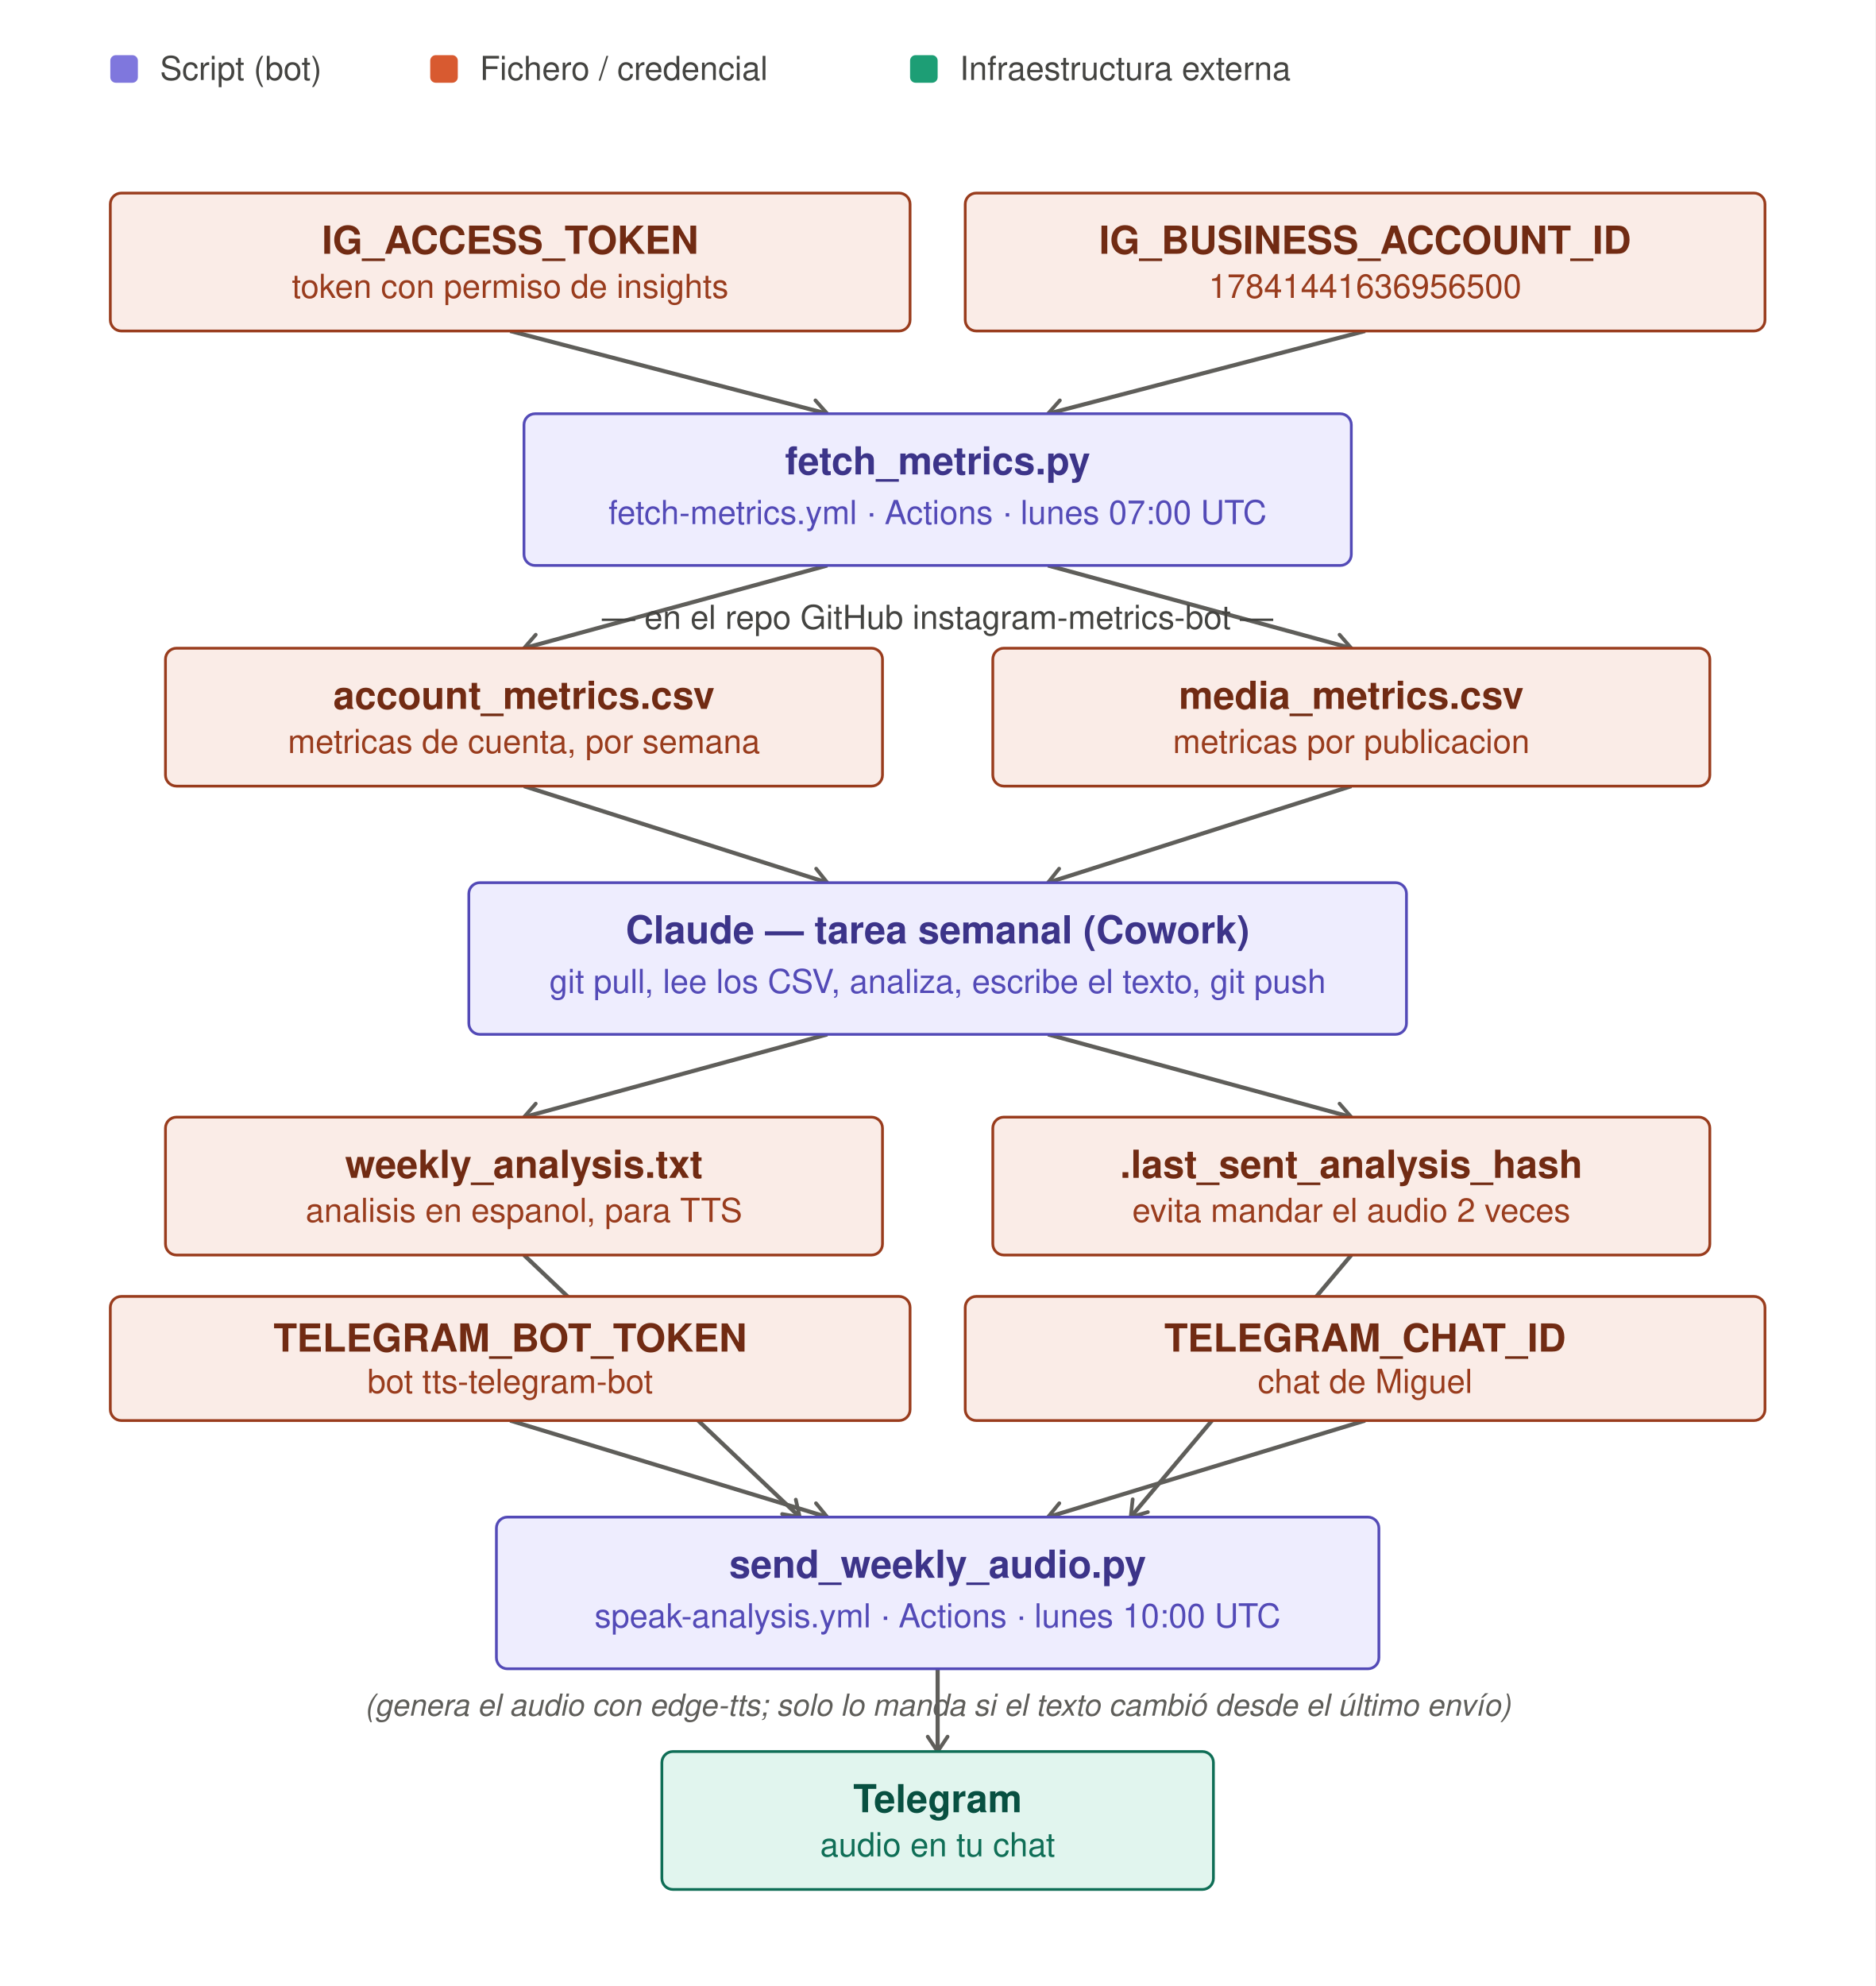
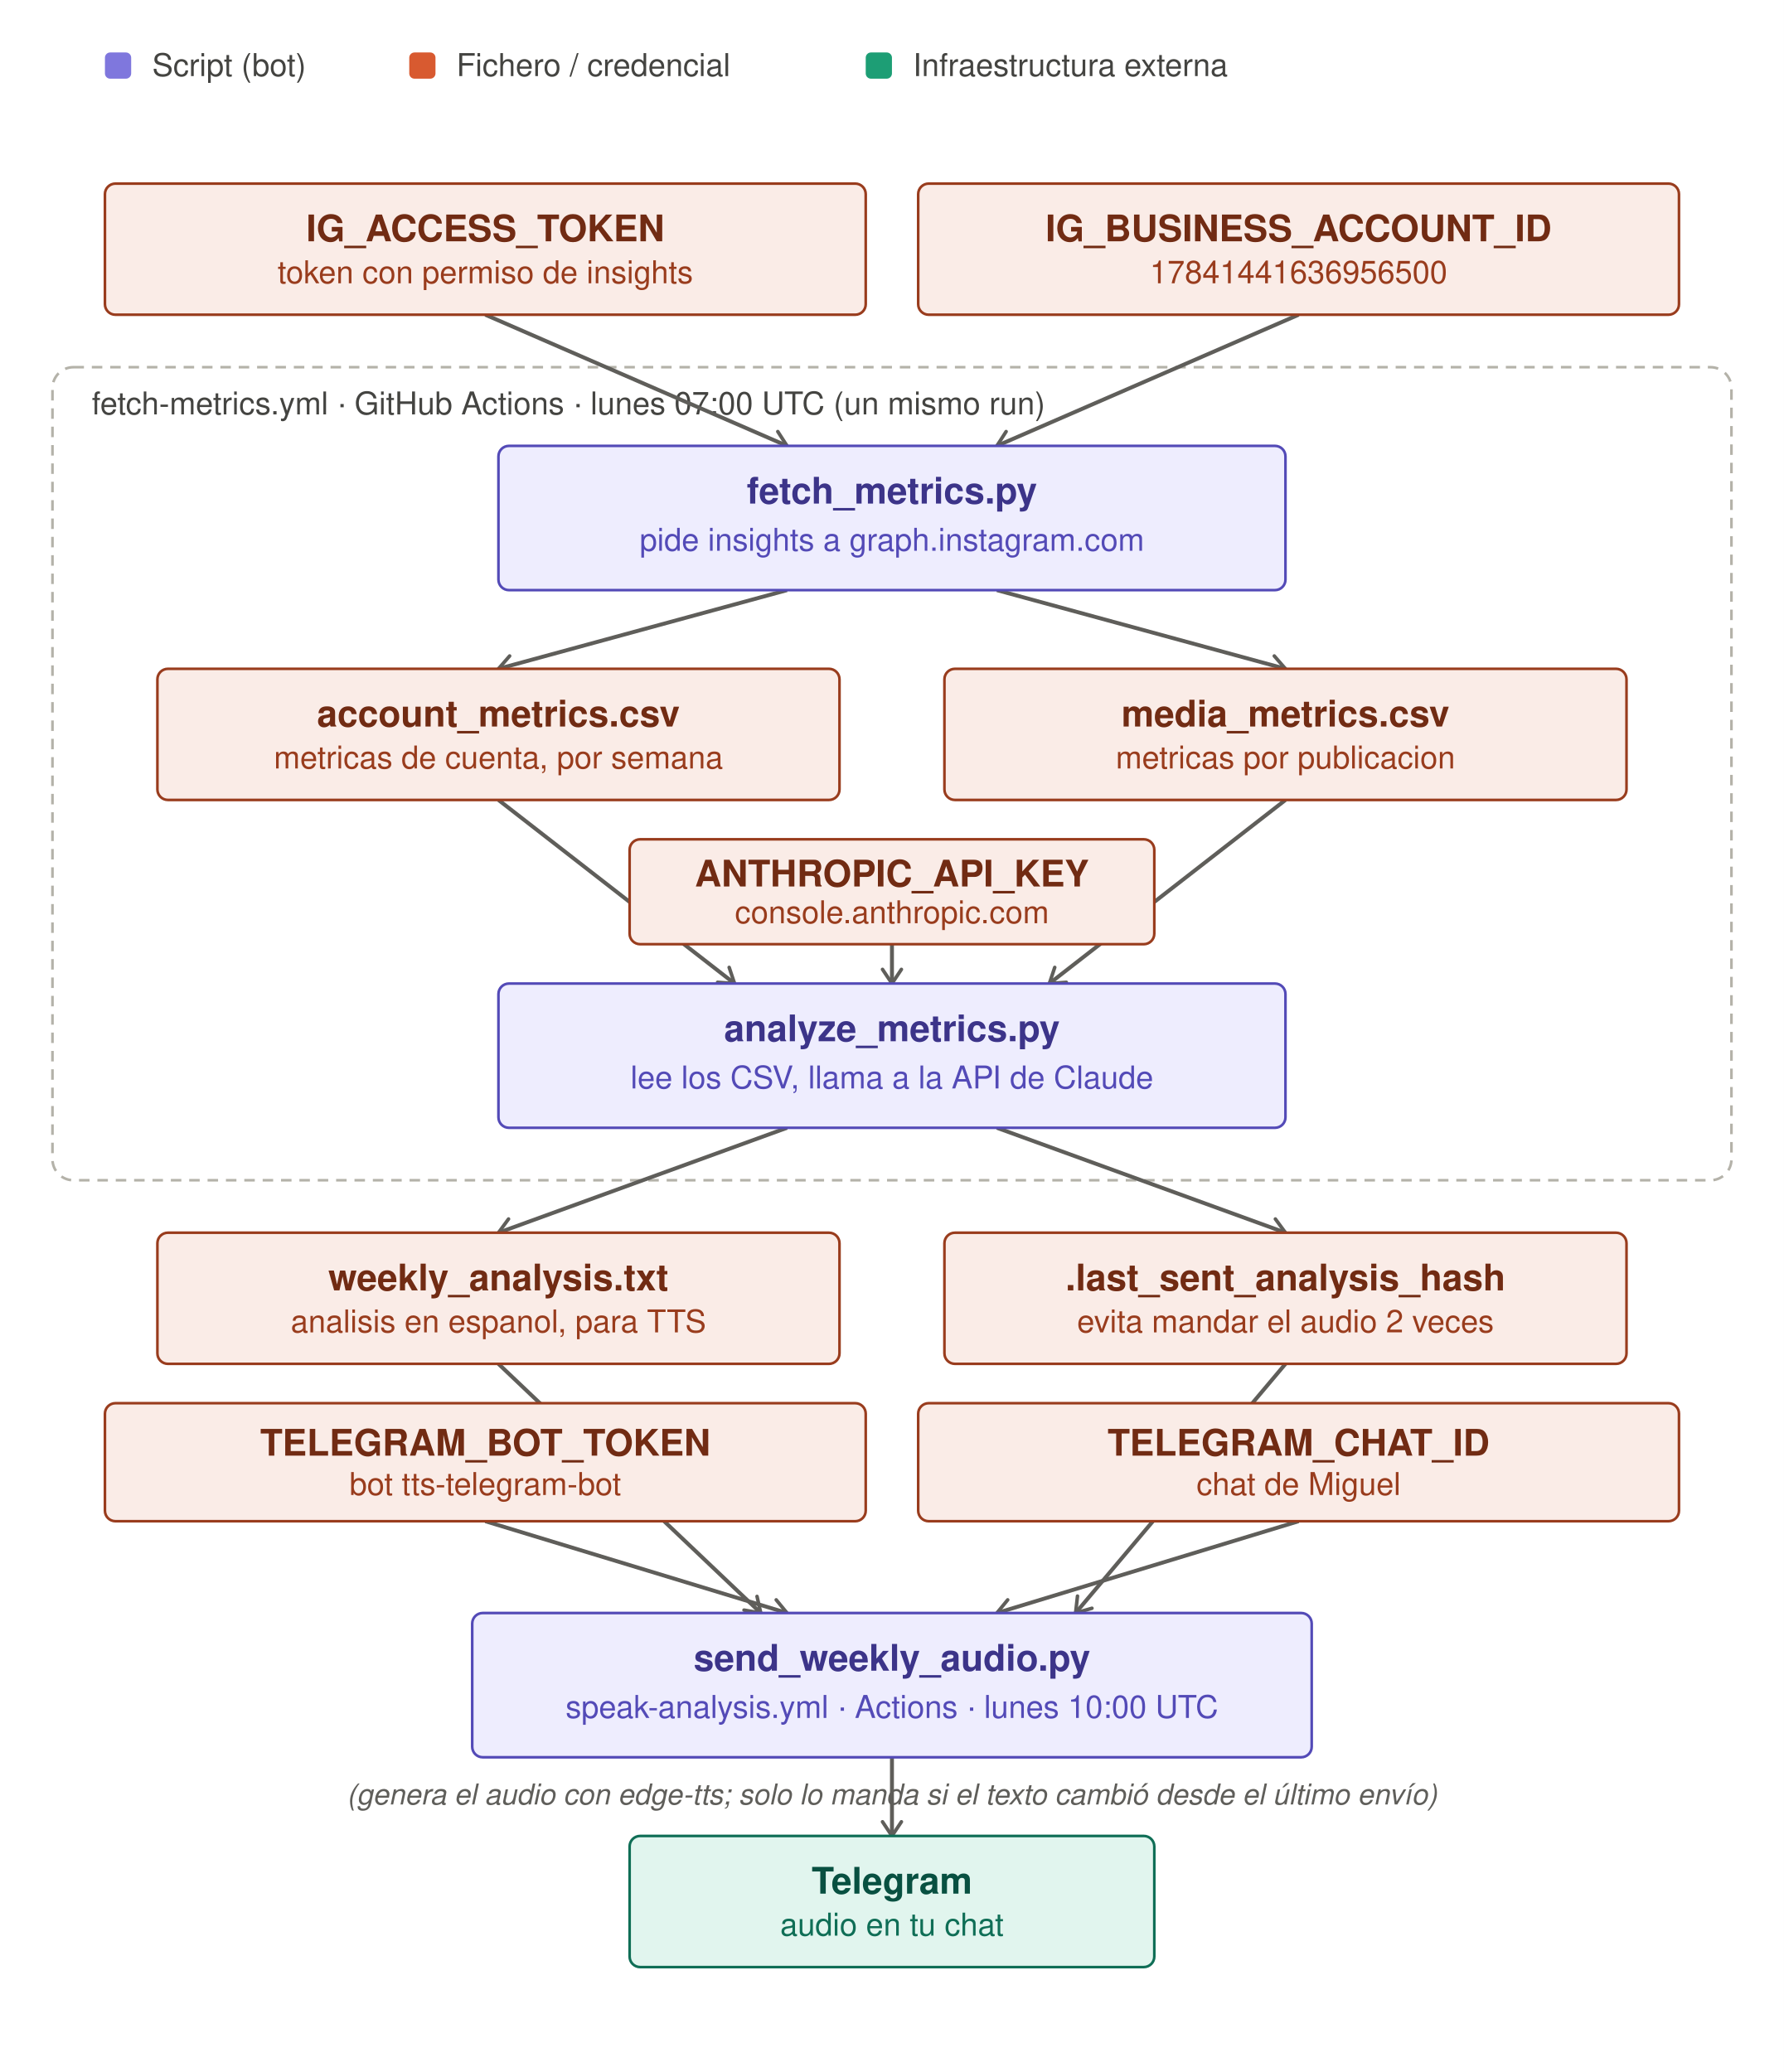
- <svg xmlns="http://www.w3.org/2000/svg" width="680" height="720" viewBox="0 0 680 720" role="img">
+ <svg xmlns="http://www.w3.org/2000/svg" width="680" height="790" viewBox="0 0 680 790" role="img">
  <style>
text{font-family:Helvetica,Arial,sans-serif;}
.th{font-size:14px;font-weight:600;}
.ts{font-size:12px;font-weight:400;}
.lbl{font-size:12px;font-weight:400;fill:#444441;}
.note{font-size:11px;font-style:italic;fill:#5F5E5A;}
.c-purple{fill:#EEEDFE;stroke:#534AB7;stroke-width:1;}
.c-purple-t{fill:#3C3489;}
.c-purple-s{fill:#534AB7;}
.c-coral{fill:#FAECE7;stroke:#993C1D;stroke-width:1;}
.c-coral-t{fill:#712B13;}
.c-coral-s{fill:#993C1D;}
.c-teal{fill:#E1F5EE;stroke:#0F6E56;stroke-width:1;}
.c-teal-t{fill:#085041;}
.c-teal-s{fill:#0F6E56;}
- .c-gray{fill:#F1EFE8;stroke:#5F5E5A;stroke-width:1;}
- .c-gray-t{fill:#444441;}
- .c-gray-s{fill:#5F5E5A;}
.arr{stroke:#5F5E5A;stroke-width:1.5;fill:none;}
- .leader{stroke:#888780;stroke-width:1;stroke-dasharray:4 3;fill:none;}
</style>
  <defs>
    <marker id="arrow" viewBox="0 0 10 10" refX="8" refY="5" markerWidth="6" markerHeight="6" orient="auto-start-reverse">
      <path d="M2 1L8 5L2 9" fill="none" stroke="#5F5E5A" stroke-width="1.5" stroke-linecap="round" stroke-linejoin="round" />
    </marker>
  </defs>
-   <rect x="0" y="0" width="680" height="720" fill="#FFFFFF" />
+   <rect x="0" y="0" width="680" height="790" fill="#FFFFFF" />
  <rect x="40" y="20" width="10" height="10" rx="2" fill="#7F77DD" />
  <text class="ts lbl" x="58" y="29">Script (bot)</text>
  <rect x="156" y="20" width="10" height="10" rx="2" fill="#D85A30" />
  <text class="ts lbl" x="174" y="29">Fichero / credencial</text>
  <rect x="330" y="20" width="10" height="10" rx="2" fill="#1D9E75" />
  <text class="ts lbl" x="348" y="29">Infraestructura externa</text>
-   <line x1="185" y1="120" x2="300" y2="150" class="arr" marker-end="url(#arrow)" />
-   <line x1="495" y1="120" x2="380" y2="150" class="arr" marker-end="url(#arrow)" />
-   <line x1="300" y1="205" x2="190" y2="235" class="arr" marker-end="url(#arrow)" />
-   <line x1="380" y1="205" x2="490" y2="235" class="arr" marker-end="url(#arrow)" />
-   <line x1="190" y1="285" x2="300" y2="320" class="arr" marker-end="url(#arrow)" />
-   <line x1="490" y1="285" x2="380" y2="320" class="arr" marker-end="url(#arrow)" />
-   <line x1="300" y1="375" x2="190" y2="405" class="arr" marker-end="url(#arrow)" />
-   <line x1="380" y1="375" x2="490" y2="405" class="arr" marker-end="url(#arrow)" />
-   <line x1="190" y1="455" x2="290" y2="550" class="arr" marker-end="url(#arrow)" />
-   <line x1="490" y1="455" x2="410" y2="550" class="arr" marker-end="url(#arrow)" />
-   <line x1="185" y1="515" x2="300" y2="550" class="arr" marker-end="url(#arrow)" />
-   <line x1="495" y1="515" x2="380" y2="550" class="arr" marker-end="url(#arrow)" />
-   <line x1="340" y1="605" x2="340" y2="635" class="arr" marker-end="url(#arrow)" />
+   <rect x="20" y="140" width="640" height="310" rx="8" fill="none" stroke="#B4B2A9" stroke-width="1" stroke-dasharray="4 3" />
+   <text class="ts lbl" x="35" y="158">fetch-metrics.yml · GitHub Actions · lunes 07:00 UTC (un mismo run)</text>
+   <line x1="185" y1="120" x2="300" y2="170" class="arr" marker-end="url(#arrow)" />
+   <line x1="495" y1="120" x2="380" y2="170" class="arr" marker-end="url(#arrow)" />
+   <line x1="300" y1="225" x2="190" y2="255" class="arr" marker-end="url(#arrow)" />
+   <line x1="380" y1="225" x2="490" y2="255" class="arr" marker-end="url(#arrow)" />
+   <line x1="190" y1="305" x2="280" y2="375" class="arr" marker-end="url(#arrow)" />
+   <line x1="490" y1="305" x2="400" y2="375" class="arr" marker-end="url(#arrow)" />
+   <line x1="340" y1="360" x2="340" y2="375" class="arr" marker-end="url(#arrow)" />
+   <line x1="300" y1="430" x2="190" y2="470" class="arr" marker-end="url(#arrow)" />
+   <line x1="380" y1="430" x2="490" y2="470" class="arr" marker-end="url(#arrow)" />
+   <line x1="190" y1="520" x2="290" y2="615" class="arr" marker-end="url(#arrow)" />
+   <line x1="490" y1="520" x2="410" y2="615" class="arr" marker-end="url(#arrow)" />
+   <line x1="185" y1="580" x2="300" y2="615" class="arr" marker-end="url(#arrow)" />
+   <line x1="495" y1="580" x2="380" y2="615" class="arr" marker-end="url(#arrow)" />
+   <line x1="340" y1="670" x2="340" y2="700" class="arr" marker-end="url(#arrow)" />
  <rect class="c-coral" x="40" y="70" width="290" height="50" rx="4" />
  <text class="th c-coral-t" x="185" y="92" text-anchor="middle">IG_ACCESS_TOKEN</text>
  <text class="ts c-coral-s" x="185" y="108" text-anchor="middle">token con permiso de insights</text>
  <rect class="c-coral" x="350" y="70" width="290" height="50" rx="4" />
  <text class="th c-coral-t" x="495" y="92" text-anchor="middle">IG_BUSINESS_ACCOUNT_ID</text>
  <text class="ts c-coral-s" x="495" y="108" text-anchor="middle">17841441636956500</text>
-   <rect class="c-purple" x="190" y="150" width="300" height="55" rx="4" />
-   <text class="th c-purple-t" x="340" y="172" text-anchor="middle">fetch_metrics.py</text>
-   <text class="ts c-purple-s" x="340" y="190" text-anchor="middle">fetch-metrics.yml · Actions · lunes 07:00 UTC</text>
-   <text class="ts lbl" x="340" y="228" text-anchor="middle">— en el repo GitHub instagram-metrics-bot —</text>
-   <rect class="c-coral" x="60" y="235" width="260" height="50" rx="4" />
-   <text class="th c-coral-t" x="190" y="257" text-anchor="middle">account_metrics.csv</text>
-   <text class="ts c-coral-s" x="190" y="273" text-anchor="middle">metricas de cuenta, por semana</text>
-   <rect class="c-coral" x="360" y="235" width="260" height="50" rx="4" />
-   <text class="th c-coral-t" x="490" y="257" text-anchor="middle">media_metrics.csv</text>
-   <text class="ts c-coral-s" x="490" y="273" text-anchor="middle">metricas por publicacion</text>
-   <rect class="c-purple" x="170" y="320" width="340" height="55" rx="4" />
-   <text class="th c-purple-t" x="340" y="342" text-anchor="middle">Claude — tarea semanal (Cowork)</text>
-   <text class="ts c-purple-s" x="340" y="360" text-anchor="middle">git pull, lee los CSV, analiza, escribe el texto, git push</text>
-   <rect class="c-coral" x="60" y="405" width="260" height="50" rx="4" />
-   <text class="th c-coral-t" x="190" y="427" text-anchor="middle">weekly_analysis.txt</text>
-   <text class="ts c-coral-s" x="190" y="443" text-anchor="middle">analisis en espanol, para TTS</text>
-   <rect class="c-coral" x="360" y="405" width="260" height="50" rx="4" />
-   <text class="th c-coral-t" x="490" y="427" text-anchor="middle">.last_sent_analysis_hash</text>
-   <text class="ts c-coral-s" x="490" y="443" text-anchor="middle">evita mandar el audio 2 veces</text>
-   <rect class="c-coral" x="40" y="470" width="290" height="45" rx="4" />
-   <text class="th c-coral-t" x="185" y="490" text-anchor="middle">TELEGRAM_BOT_TOKEN</text>
-   <text class="ts c-coral-s" x="185" y="505" text-anchor="middle">bot tts-telegram-bot</text>
-   <rect class="c-coral" x="350" y="470" width="290" height="45" rx="4" />
-   <text class="th c-coral-t" x="495" y="490" text-anchor="middle">TELEGRAM_CHAT_ID</text>
-   <text class="ts c-coral-s" x="495" y="505" text-anchor="middle">chat de Miguel</text>
-   <rect class="c-purple" x="180" y="550" width="320" height="55" rx="4" />
-   <text class="th c-purple-t" x="340" y="572" text-anchor="middle">send_weekly_audio.py</text>
-   <text class="ts c-purple-s" x="340" y="590" text-anchor="middle">speak-analysis.yml · Actions · lunes 10:00 UTC</text>
-   <text class="note" x="340" y="622" text-anchor="middle">(genera el audio con edge-tts; solo lo manda si el texto cambió desde el último envío)</text>
-   <rect class="c-teal" x="240" y="635" width="200" height="50" rx="4" />
-   <text class="th c-teal-t" x="340" y="657" text-anchor="middle">Telegram</text>
-   <text class="ts c-teal-s" x="340" y="673" text-anchor="middle">audio en tu chat</text>
+   <rect class="c-purple" x="190" y="170" width="300" height="55" rx="4" />
+   <text class="th c-purple-t" x="340" y="192" text-anchor="middle">fetch_metrics.py</text>
+   <text class="ts c-purple-s" x="340" y="210" text-anchor="middle">pide insights a graph.instagram.com</text>
+   <rect class="c-coral" x="60" y="255" width="260" height="50" rx="4" />
+   <text class="th c-coral-t" x="190" y="277" text-anchor="middle">account_metrics.csv</text>
+   <text class="ts c-coral-s" x="190" y="293" text-anchor="middle">metricas de cuenta, por semana</text>
+   <rect class="c-coral" x="360" y="255" width="260" height="50" rx="4" />
+   <text class="th c-coral-t" x="490" y="277" text-anchor="middle">media_metrics.csv</text>
+   <text class="ts c-coral-s" x="490" y="293" text-anchor="middle">metricas por publicacion</text>
+   <rect class="c-coral" x="240" y="320" width="200" height="40" rx="4" />
+   <text class="th c-coral-t" x="340" y="338" text-anchor="middle">ANTHROPIC_API_KEY</text>
+   <text class="ts c-coral-s" x="340" y="352" text-anchor="middle">console.anthropic.com</text>
+   <rect class="c-purple" x="190" y="375" width="300" height="55" rx="4" />
+   <text class="th c-purple-t" x="340" y="397" text-anchor="middle">analyze_metrics.py</text>
+   <text class="ts c-purple-s" x="340" y="415" text-anchor="middle">lee los CSV, llama a la API de Claude</text>
+   <rect class="c-coral" x="60" y="470" width="260" height="50" rx="4" />
+   <text class="th c-coral-t" x="190" y="492" text-anchor="middle">weekly_analysis.txt</text>
+   <text class="ts c-coral-s" x="190" y="508" text-anchor="middle">analisis en espanol, para TTS</text>
+   <rect class="c-coral" x="360" y="470" width="260" height="50" rx="4" />
+   <text class="th c-coral-t" x="490" y="492" text-anchor="middle">.last_sent_analysis_hash</text>
+   <text class="ts c-coral-s" x="490" y="508" text-anchor="middle">evita mandar el audio 2 veces</text>
+   <rect class="c-coral" x="40" y="535" width="290" height="45" rx="4" />
+   <text class="th c-coral-t" x="185" y="555" text-anchor="middle">TELEGRAM_BOT_TOKEN</text>
+   <text class="ts c-coral-s" x="185" y="570" text-anchor="middle">bot tts-telegram-bot</text>
+   <rect class="c-coral" x="350" y="535" width="290" height="45" rx="4" />
+   <text class="th c-coral-t" x="495" y="555" text-anchor="middle">TELEGRAM_CHAT_ID</text>
+   <text class="ts c-coral-s" x="495" y="570" text-anchor="middle">chat de Miguel</text>
+   <rect class="c-purple" x="180" y="615" width="320" height="55" rx="4" />
+   <text class="th c-purple-t" x="340" y="637" text-anchor="middle">send_weekly_audio.py</text>
+   <text class="ts c-purple-s" x="340" y="655" text-anchor="middle">speak-analysis.yml · Actions · lunes 10:00 UTC</text>
+   <text class="note" x="340" y="688" text-anchor="middle">(genera el audio con edge-tts; solo lo manda si el texto cambió desde el último envío)</text>
+   <rect class="c-teal" x="240" y="700" width="200" height="50" rx="4" />
+   <text class="th c-teal-t" x="340" y="722" text-anchor="middle">Telegram</text>
+   <text class="ts c-teal-s" x="340" y="738" text-anchor="middle">audio en tu chat</text>
</svg>
